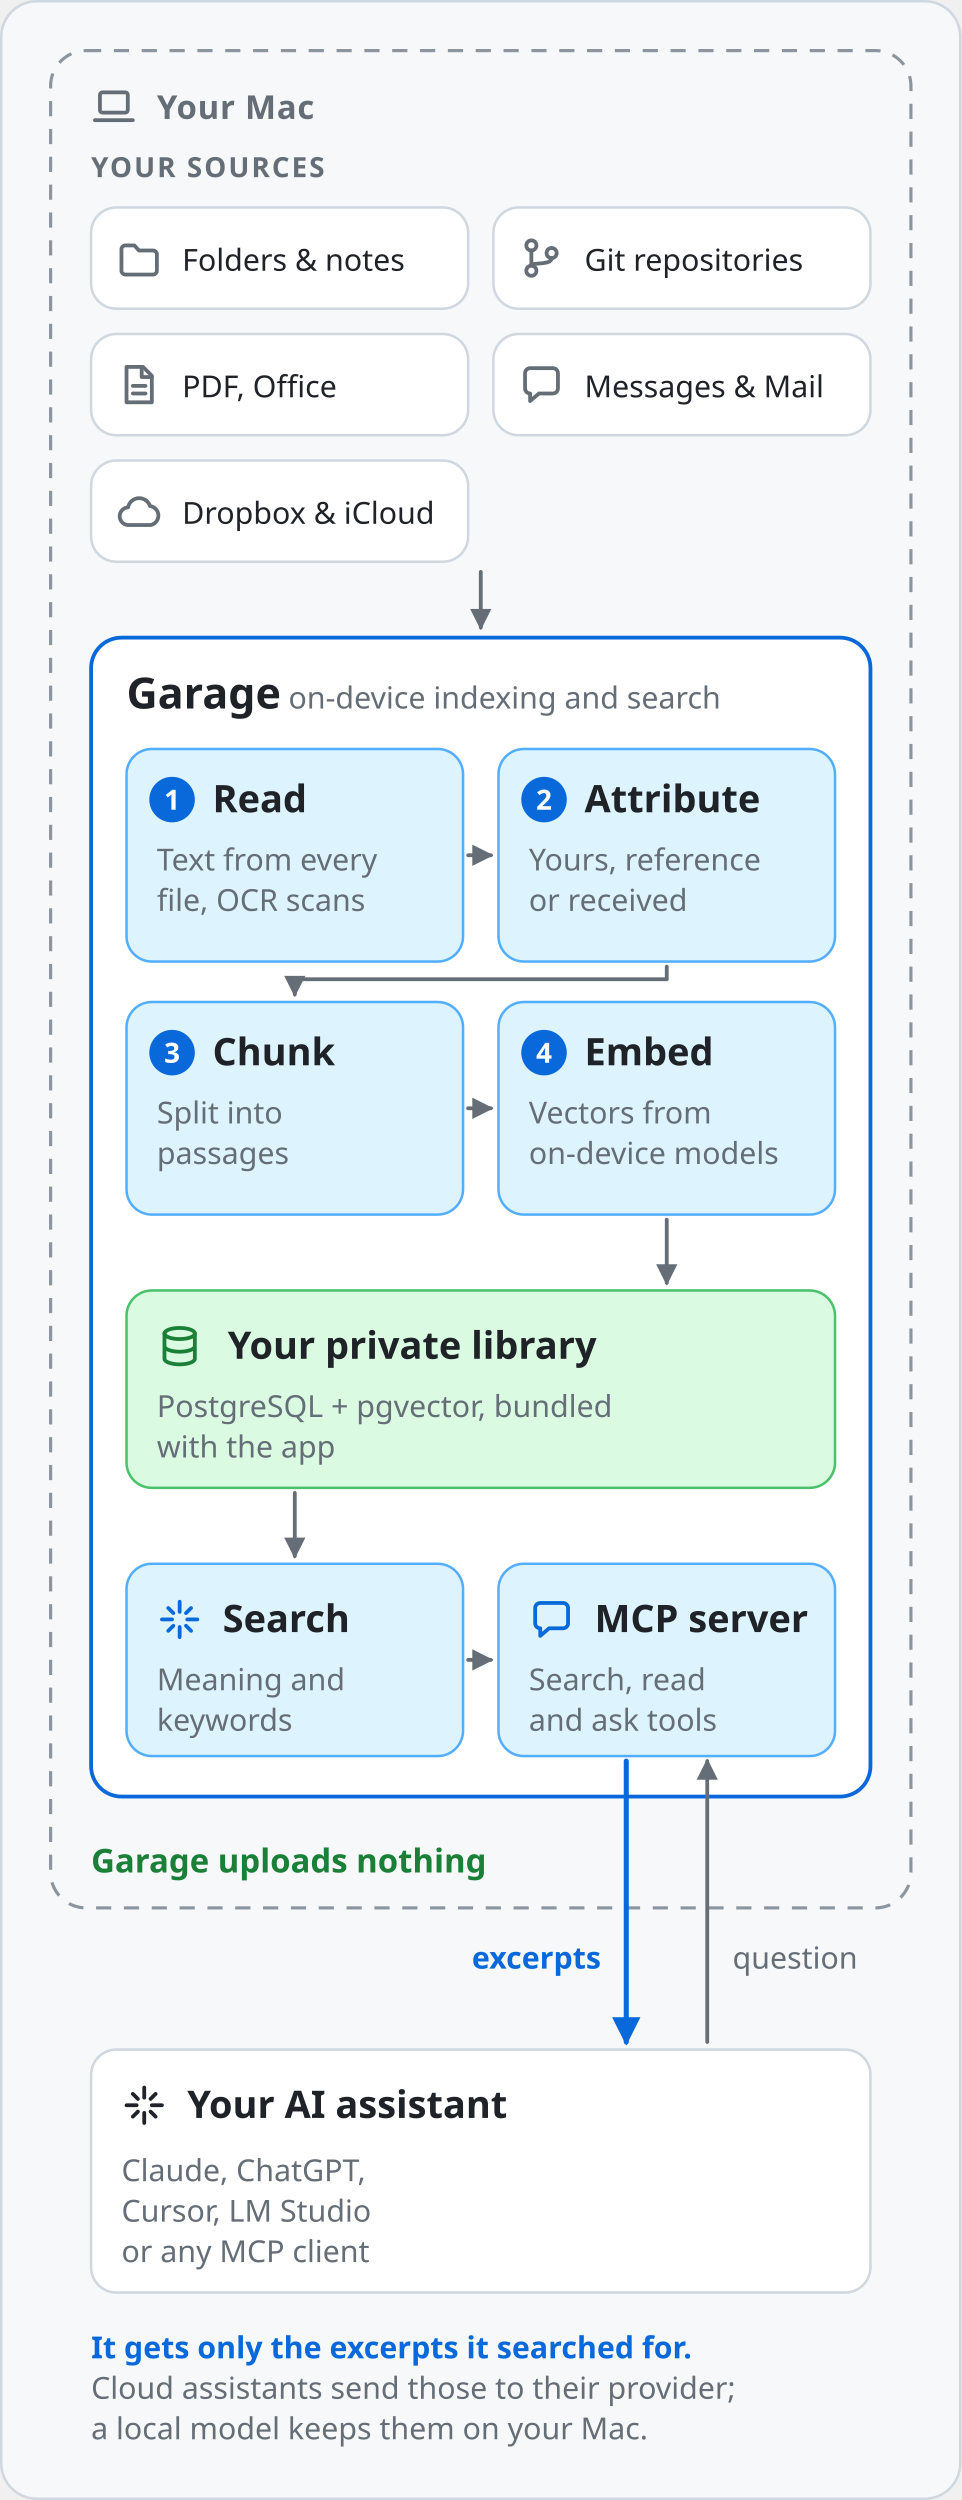
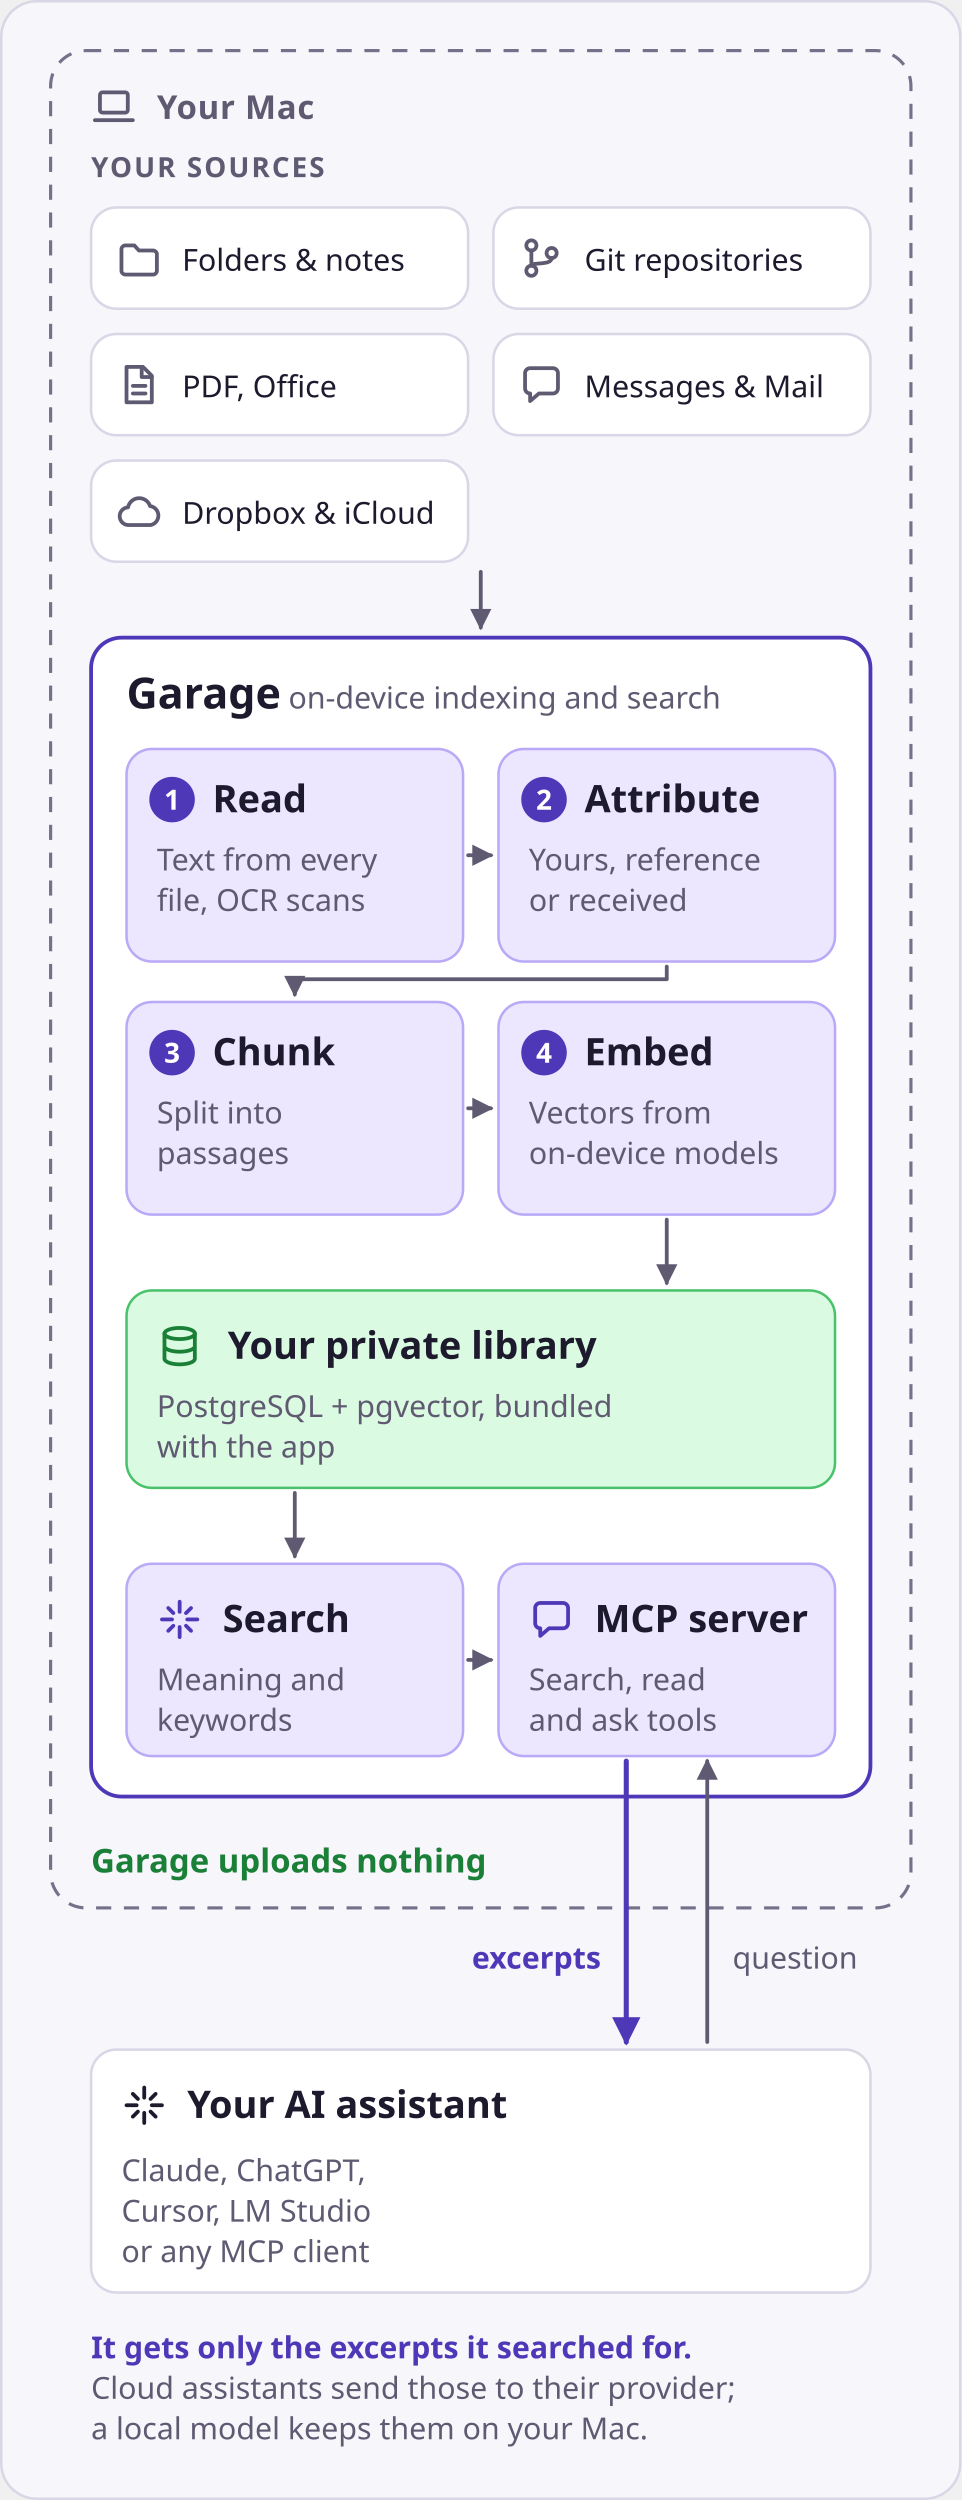
<svg xmlns="http://www.w3.org/2000/svg" viewBox="0 0 380 988" width="380" height="988" role="img" aria-labelledby="title desc" font-family="-apple-system, BlinkMacSystemFont, &quot;Segoe UI&quot;, &quot;Noto Sans&quot;, Helvetica, Arial, sans-serif">
  <defs>
    <marker id="head-arrow" viewBox="0 0 10 10" refX="8" refY="5" markerWidth="7" markerHeight="7" orient="auto-start-reverse">
-       <path d="M1 1 9 5 1 9z" fill="#656d76" />
+       <path d="M1 1 9 5 1 9z" fill="#5f5a72" />
    </marker>
    <marker id="head-accent" viewBox="0 0 10 10" refX="8" refY="5" markerWidth="7" markerHeight="7" orient="auto-start-reverse">
-       <path d="M1 1 9 5 1 9z" fill="#0969da" />
+       <path d="M1 1 9 5 1 9z" fill="#4f38b8" />
    </marker>
  </defs>
-   <rect x="0.5" y="0.5" width="379" height="987" rx="14" fill="#f6f8fa" stroke="#d0d7de" />
-   <rect x="20" y="20" width="340" height="734" rx="14" fill="none" stroke="#8c959f" stroke-width="1.25" stroke-dasharray="6 5" />
-   <g transform="translate(36 33)" fill="none" stroke="#656d76" stroke-width="1.5" stroke-linecap="round" stroke-linejoin="round">
+   <rect x="0.5" y="0.5" width="379" height="987" rx="14" fill="#f7f6fb" stroke="#d9d6e6" />
+   <rect x="20" y="20" width="340" height="734" rx="14" fill="none" stroke="#76718a" stroke-width="1.25" stroke-dasharray="6 5" />
+   <g transform="translate(36 33)" fill="none" stroke="#5f5a72" stroke-width="1.5" stroke-linecap="round" stroke-linejoin="round">
    <rect x="3.5" y="3.5" width="11" height="8" rx="1" />
    <path d="M1.5 14.5h15" />
  </g>
-   <text x="62" y="47" font-size="13" font-weight="600" fill="#656d76" letter-spacing="0.3">Your Mac</text>
-   <rect x="36" y="252" width="308" height="458" rx="12" fill="#ffffff" stroke="#0969da" stroke-width="1.5" />
-   <text x="36" y="70" font-size="11" font-weight="600" fill="#656d76" text-anchor="start" letter-spacing="0.8">YOUR SOURCES</text>
-   <rect x="36.0" y="82" width="149.0" height="40" rx="10" fill="#ffffff" stroke="#d0d7de" stroke-width="1" />
-   <g transform="translate(46.0 93) scale(1.0)" fill="none" stroke="#656d76" stroke-width="1.5" stroke-linecap="round" stroke-linejoin="round">
+   <text x="62" y="47" font-size="13" font-weight="600" fill="#5f5a72" letter-spacing="0.3">Your Mac</text>
+   <rect x="36" y="252" width="308" height="458" rx="12" fill="#ffffff" stroke="#4f38b8" stroke-width="1.5" />
+   <text x="36" y="70" font-size="11" font-weight="600" fill="#5f5a72" text-anchor="start" letter-spacing="0.8">YOUR SOURCES</text>
+   <rect x="36.0" y="82" width="149.0" height="40" rx="10" fill="#ffffff" stroke="#d9d6e6" stroke-width="1" />
+   <g transform="translate(46.0 93) scale(1.0)" fill="none" stroke="#5f5a72" stroke-width="1.5" stroke-linecap="round" stroke-linejoin="round">
    <path d="M2 5.5a1.5 1.5 0 0 1 1.5-1.5h3.6l1.8 2h5.6a1.5 1.5 0 0 1 1.5 1.5v6.5a1.5 1.5 0 0 1-1.5 1.5h-11A1.5 1.5 0 0 1 2 14z" />
  </g>
-   <text x="72.0" y="107" font-size="12" font-weight="400" fill="#1f2328" text-anchor="start">Folders &amp; notes</text>
-   <rect x="195.0" y="82" width="149.0" height="40" rx="10" fill="#ffffff" stroke="#d0d7de" stroke-width="1" />
-   <g transform="translate(205.0 93) scale(1.0)" fill="none" stroke="#656d76" stroke-width="1.5" stroke-linecap="round" stroke-linejoin="round">
+   <text x="72.0" y="107" font-size="12" font-weight="400" fill="#1d1a2e" text-anchor="start">Folders &amp; notes</text>
+   <rect x="195.0" y="82" width="149.0" height="40" rx="10" fill="#ffffff" stroke="#d9d6e6" stroke-width="1" />
+   <g transform="translate(205.0 93) scale(1.0)" fill="none" stroke="#5f5a72" stroke-width="1.5" stroke-linecap="round" stroke-linejoin="round">
    <circle cx="5" cy="4" r="2" />
    <circle cx="5" cy="14" r="2" />
    <circle cx="13" cy="7" r="2" />
    <path d="M5 6v6M13 9c0 3-8 1.5-8 3" />
  </g>
-   <text x="231.0" y="107" font-size="12" font-weight="400" fill="#1f2328" text-anchor="start">Git repositories</text>
-   <rect x="36.0" y="132" width="149.0" height="40" rx="10" fill="#ffffff" stroke="#d0d7de" stroke-width="1" />
-   <g transform="translate(46.0 143) scale(1.0)" fill="none" stroke="#656d76" stroke-width="1.5" stroke-linecap="round" stroke-linejoin="round">
+   <text x="231.0" y="107" font-size="12" font-weight="400" fill="#1d1a2e" text-anchor="start">Git repositories</text>
+   <rect x="36.0" y="132" width="149.0" height="40" rx="10" fill="#ffffff" stroke="#d9d6e6" stroke-width="1" />
+   <g transform="translate(46.0 143) scale(1.0)" fill="none" stroke="#5f5a72" stroke-width="1.5" stroke-linecap="round" stroke-linejoin="round">
    <path d="M4 2h6.5L14 5.5V16H4z" />
    <path d="M10 2v4h4M6.5 9.5h5M6.5 12.5h5" />
  </g>
-   <text x="72.0" y="157" font-size="12" font-weight="400" fill="#1f2328" text-anchor="start">PDF, Office</text>
-   <rect x="195.0" y="132" width="149.0" height="40" rx="10" fill="#ffffff" stroke="#d0d7de" stroke-width="1" />
-   <g transform="translate(205.0 143) scale(1.0)" fill="none" stroke="#656d76" stroke-width="1.5" stroke-linecap="round" stroke-linejoin="round">
+   <text x="72.0" y="157" font-size="12" font-weight="400" fill="#1d1a2e" text-anchor="start">PDF, Office</text>
+   <rect x="195.0" y="132" width="149.0" height="40" rx="10" fill="#ffffff" stroke="#d9d6e6" stroke-width="1" />
+   <g transform="translate(205.0 143) scale(1.0)" fill="none" stroke="#5f5a72" stroke-width="1.5" stroke-linecap="round" stroke-linejoin="round">
    <path d="M2.5 4.5a2 2 0 0 1 2-2h9a2 2 0 0 1 2 2v6a2 2 0 0 1-2 2H8l-3.5 3v-3a2 2 0 0 1-2-2z" />
  </g>
-   <text x="231.0" y="157" font-size="12" font-weight="400" fill="#1f2328" text-anchor="start">Messages &amp; Mail</text>
-   <rect x="36.0" y="182" width="149.0" height="40" rx="10" fill="#ffffff" stroke="#d0d7de" stroke-width="1" />
-   <g transform="translate(46.0 193) scale(1.0)" fill="none" stroke="#656d76" stroke-width="1.5" stroke-linecap="round" stroke-linejoin="round">
+   <text x="231.0" y="157" font-size="12" font-weight="400" fill="#1d1a2e" text-anchor="start">Messages &amp; Mail</text>
+   <rect x="36.0" y="182" width="149.0" height="40" rx="10" fill="#ffffff" stroke="#d9d6e6" stroke-width="1" />
+   <g transform="translate(46.0 193) scale(1.0)" fill="none" stroke="#5f5a72" stroke-width="1.5" stroke-linecap="round" stroke-linejoin="round">
    <path d="M5 14.5a3.5 3.5 0 0 1-.4-7A4.5 4.5 0 0 1 13.3 7a3.8 3.8 0 0 1 .2 7.5z" />
  </g>
-   <text x="72.0" y="207" font-size="12" font-weight="400" fill="#1f2328" text-anchor="start">Dropbox &amp; iCloud</text>
-   <path d="M190.0 226V248" fill="none" stroke="#656d76" stroke-width="1.5" stroke-linecap="round" stroke-linejoin="round" marker-end="url(#head-arrow)" />
-   <text x="50" y="280" font-size="17" font-weight="700" fill="#1f2328" text-anchor="start">Garage</text>
-   <text x="114" y="280" font-size="12" font-weight="400" fill="#656d76" text-anchor="start">on-device indexing and search</text>
-   <rect x="50.0" y="296" width="133.0" height="84" rx="10" fill="#ddf4ff" stroke="#54aeff" stroke-width="1" />
-   <circle cx="68.0" cy="316" r="9" fill="#0969da" />
+   <text x="72.0" y="207" font-size="12" font-weight="400" fill="#1d1a2e" text-anchor="start">Dropbox &amp; iCloud</text>
+   <path d="M190.0 226V248" fill="none" stroke="#5f5a72" stroke-width="1.5" stroke-linecap="round" stroke-linejoin="round" marker-end="url(#head-arrow)" />
+   <text x="50" y="280" font-size="17" font-weight="700" fill="#1d1a2e" text-anchor="start">Garage</text>
+   <text x="114" y="280" font-size="12" font-weight="400" fill="#5f5a72" text-anchor="start">on-device indexing and search</text>
+   <rect x="50.0" y="296" width="133.0" height="84" rx="10" fill="#ece7ff" stroke="#b9a9f7" stroke-width="1" />
+   <circle cx="68.0" cy="316" r="9" fill="#4f38b8" />
  <text x="68.0" y="320" font-size="11" font-weight="700" fill="#ffffff" text-anchor="middle">1</text>
-   <text x="84.0" y="321" font-size="15" font-weight="600" fill="#1f2328" text-anchor="start">Read</text>
-   <text x="62.0" y="344" font-size="12" font-weight="400" fill="#656d76" text-anchor="start">Text from every</text>
-   <text x="62.0" y="360" font-size="12" font-weight="400" fill="#656d76" text-anchor="start">file, OCR scans</text>
-   <rect x="197.0" y="296" width="133.0" height="84" rx="10" fill="#ddf4ff" stroke="#54aeff" stroke-width="1" />
-   <circle cx="215.0" cy="316" r="9" fill="#0969da" />
+   <text x="84.0" y="321" font-size="15" font-weight="600" fill="#1d1a2e" text-anchor="start">Read</text>
+   <text x="62.0" y="344" font-size="12" font-weight="400" fill="#5f5a72" text-anchor="start">Text from every</text>
+   <text x="62.0" y="360" font-size="12" font-weight="400" fill="#5f5a72" text-anchor="start">file, OCR scans</text>
+   <rect x="197.0" y="296" width="133.0" height="84" rx="10" fill="#ece7ff" stroke="#b9a9f7" stroke-width="1" />
+   <circle cx="215.0" cy="316" r="9" fill="#4f38b8" />
  <text x="215.0" y="320" font-size="11" font-weight="700" fill="#ffffff" text-anchor="middle">2</text>
-   <text x="231.0" y="321" font-size="15" font-weight="600" fill="#1f2328" text-anchor="start">Attribute</text>
-   <text x="209.0" y="344" font-size="12" font-weight="400" fill="#656d76" text-anchor="start">Yours, reference</text>
-   <text x="209.0" y="360" font-size="12" font-weight="400" fill="#656d76" text-anchor="start">or received</text>
-   <rect x="50.0" y="396" width="133.0" height="84" rx="10" fill="#ddf4ff" stroke="#54aeff" stroke-width="1" />
-   <circle cx="68.0" cy="416" r="9" fill="#0969da" />
+   <text x="231.0" y="321" font-size="15" font-weight="600" fill="#1d1a2e" text-anchor="start">Attribute</text>
+   <text x="209.0" y="344" font-size="12" font-weight="400" fill="#5f5a72" text-anchor="start">Yours, reference</text>
+   <text x="209.0" y="360" font-size="12" font-weight="400" fill="#5f5a72" text-anchor="start">or received</text>
+   <rect x="50.0" y="396" width="133.0" height="84" rx="10" fill="#ece7ff" stroke="#b9a9f7" stroke-width="1" />
+   <circle cx="68.0" cy="416" r="9" fill="#4f38b8" />
  <text x="68.0" y="420" font-size="11" font-weight="700" fill="#ffffff" text-anchor="middle">3</text>
-   <text x="84.0" y="421" font-size="15" font-weight="600" fill="#1f2328" text-anchor="start">Chunk</text>
-   <text x="62.0" y="444" font-size="12" font-weight="400" fill="#656d76" text-anchor="start">Split into</text>
-   <text x="62.0" y="460" font-size="12" font-weight="400" fill="#656d76" text-anchor="start">passages</text>
-   <rect x="197.0" y="396" width="133.0" height="84" rx="10" fill="#ddf4ff" stroke="#54aeff" stroke-width="1" />
-   <circle cx="215.0" cy="416" r="9" fill="#0969da" />
+   <text x="84.0" y="421" font-size="15" font-weight="600" fill="#1d1a2e" text-anchor="start">Chunk</text>
+   <text x="62.0" y="444" font-size="12" font-weight="400" fill="#5f5a72" text-anchor="start">Split into</text>
+   <text x="62.0" y="460" font-size="12" font-weight="400" fill="#5f5a72" text-anchor="start">passages</text>
+   <rect x="197.0" y="396" width="133.0" height="84" rx="10" fill="#ece7ff" stroke="#b9a9f7" stroke-width="1" />
+   <circle cx="215.0" cy="416" r="9" fill="#4f38b8" />
  <text x="215.0" y="420" font-size="11" font-weight="700" fill="#ffffff" text-anchor="middle">4</text>
-   <text x="231.0" y="421" font-size="15" font-weight="600" fill="#1f2328" text-anchor="start">Embed</text>
-   <text x="209.0" y="444" font-size="12" font-weight="400" fill="#656d76" text-anchor="start">Vectors from</text>
-   <text x="209.0" y="460" font-size="12" font-weight="400" fill="#656d76" text-anchor="start">on-device models</text>
-   <path d="M185.0 338H194.0" fill="none" stroke="#656d76" stroke-width="1.5" stroke-linecap="round" stroke-linejoin="round" marker-end="url(#head-arrow)" />
-   <path d="M263.5 382V387H116.5V393" fill="none" stroke="#656d76" stroke-width="1.5" stroke-linecap="round" stroke-linejoin="round" marker-end="url(#head-arrow)" />
-   <path d="M185.0 438H194.0" fill="none" stroke="#656d76" stroke-width="1.5" stroke-linecap="round" stroke-linejoin="round" marker-end="url(#head-arrow)" />
+   <text x="231.0" y="421" font-size="15" font-weight="600" fill="#1d1a2e" text-anchor="start">Embed</text>
+   <text x="209.0" y="444" font-size="12" font-weight="400" fill="#5f5a72" text-anchor="start">Vectors from</text>
+   <text x="209.0" y="460" font-size="12" font-weight="400" fill="#5f5a72" text-anchor="start">on-device models</text>
+   <path d="M185.0 338H194.0" fill="none" stroke="#5f5a72" stroke-width="1.5" stroke-linecap="round" stroke-linejoin="round" marker-end="url(#head-arrow)" />
+   <path d="M263.5 382V387H116.5V393" fill="none" stroke="#5f5a72" stroke-width="1.5" stroke-linecap="round" stroke-linejoin="round" marker-end="url(#head-arrow)" />
+   <path d="M185.0 438H194.0" fill="none" stroke="#5f5a72" stroke-width="1.5" stroke-linecap="round" stroke-linejoin="round" marker-end="url(#head-arrow)" />
  <rect x="50" y="510" width="280" height="78" rx="10" fill="#dafbe1" stroke="#4ac26b" stroke-width="1" />
  <g transform="translate(62 523) scale(1.0)" fill="none" stroke="#1a7f37" stroke-width="1.5" stroke-linecap="round" stroke-linejoin="round">
    <ellipse cx="9" cy="4" rx="6" ry="2.2" />
    <path d="M3 4v10c0 1.2 2.7 2.2 6 2.2s6-1 6-2.2V4M3 9c0 1.2 2.7 2.2 6 2.2s6-1 6-2.2" />
  </g>
-   <text x="90" y="537" font-size="15" font-weight="600" fill="#1f2328" text-anchor="start">Your private library</text>
-   <text x="62" y="560" font-size="12" font-weight="400" fill="#656d76" text-anchor="start">PostgreSQL + pgvector, bundled</text>
-   <text x="62" y="576" font-size="12" font-weight="400" fill="#656d76" text-anchor="start">with the app</text>
-   <path d="M263.5 482V507" fill="none" stroke="#656d76" stroke-width="1.5" stroke-linecap="round" stroke-linejoin="round" marker-end="url(#head-arrow)" />
-   <rect x="50" y="618" width="133.0" height="76" rx="10" fill="#ddf4ff" stroke="#54aeff" stroke-width="1" />
-   <g transform="translate(62 631) scale(1.0)" fill="none" stroke="#0969da" stroke-width="1.5" stroke-linecap="round" stroke-linejoin="round">
+   <text x="90" y="537" font-size="15" font-weight="600" fill="#1d1a2e" text-anchor="start">Your private library</text>
+   <text x="62" y="560" font-size="12" font-weight="400" fill="#5f5a72" text-anchor="start">PostgreSQL + pgvector, bundled</text>
+   <text x="62" y="576" font-size="12" font-weight="400" fill="#5f5a72" text-anchor="start">with the app</text>
+   <path d="M263.5 482V507" fill="none" stroke="#5f5a72" stroke-width="1.5" stroke-linecap="round" stroke-linejoin="round" marker-end="url(#head-arrow)" />
+   <rect x="50" y="618" width="133.0" height="76" rx="10" fill="#ece7ff" stroke="#b9a9f7" stroke-width="1" />
+   <g transform="translate(62 631) scale(1.0)" fill="none" stroke="#4f38b8" stroke-width="1.5" stroke-linecap="round" stroke-linejoin="round">
    <path d="M9 2v4M9 12v4M2 9h4M12 9h4M4.5 4.5l2 2M11.5 11.5l2 2M13.5 4.5l-2 2M6.5 11.5l-2 2" />
  </g>
-   <text x="88" y="645" font-size="15" font-weight="600" fill="#1f2328" text-anchor="start">Search</text>
-   <text x="62" y="668" font-size="12" font-weight="400" fill="#656d76" text-anchor="start">Meaning and</text>
-   <text x="62" y="684" font-size="12" font-weight="400" fill="#656d76" text-anchor="start">keywords</text>
-   <rect x="197.0" y="618" width="133.0" height="76" rx="10" fill="#ddf4ff" stroke="#54aeff" stroke-width="1" />
-   <g transform="translate(209.0 631) scale(1.0)" fill="none" stroke="#0969da" stroke-width="1.5" stroke-linecap="round" stroke-linejoin="round">
+   <text x="88" y="645" font-size="15" font-weight="600" fill="#1d1a2e" text-anchor="start">Search</text>
+   <text x="62" y="668" font-size="12" font-weight="400" fill="#5f5a72" text-anchor="start">Meaning and</text>
+   <text x="62" y="684" font-size="12" font-weight="400" fill="#5f5a72" text-anchor="start">keywords</text>
+   <rect x="197.0" y="618" width="133.0" height="76" rx="10" fill="#ece7ff" stroke="#b9a9f7" stroke-width="1" />
+   <g transform="translate(209.0 631) scale(1.0)" fill="none" stroke="#4f38b8" stroke-width="1.5" stroke-linecap="round" stroke-linejoin="round">
    <path d="M2.5 4.5a2 2 0 0 1 2-2h9a2 2 0 0 1 2 2v6a2 2 0 0 1-2 2H8l-3.5 3v-3a2 2 0 0 1-2-2z" />
  </g>
-   <text x="235.0" y="645" font-size="15" font-weight="600" fill="#1f2328" text-anchor="start">MCP server</text>
-   <text x="209.0" y="668" font-size="12" font-weight="400" fill="#656d76" text-anchor="start">Search, read</text>
-   <text x="209.0" y="684" font-size="12" font-weight="400" fill="#656d76" text-anchor="start">and ask tools</text>
-   <path d="M116.5 590V615" fill="none" stroke="#656d76" stroke-width="1.5" stroke-linecap="round" stroke-linejoin="round" marker-end="url(#head-arrow)" />
-   <path d="M185.0 656H194.0" fill="none" stroke="#656d76" stroke-width="1.5" stroke-linecap="round" stroke-linejoin="round" marker-end="url(#head-arrow)" />
+   <text x="235.0" y="645" font-size="15" font-weight="600" fill="#1d1a2e" text-anchor="start">MCP server</text>
+   <text x="209.0" y="668" font-size="12" font-weight="400" fill="#5f5a72" text-anchor="start">Search, read</text>
+   <text x="209.0" y="684" font-size="12" font-weight="400" fill="#5f5a72" text-anchor="start">and ask tools</text>
+   <path d="M116.5 590V615" fill="none" stroke="#5f5a72" stroke-width="1.5" stroke-linecap="round" stroke-linejoin="round" marker-end="url(#head-arrow)" />
+   <path d="M185.0 656H194.0" fill="none" stroke="#5f5a72" stroke-width="1.5" stroke-linecap="round" stroke-linejoin="round" marker-end="url(#head-arrow)" />
  <text x="36" y="740" font-size="13" font-weight="600" fill="#1a7f37" text-anchor="start">Garage uploads nothing</text>
-   <path d="M247.5 696V807" fill="none" stroke="#0969da" stroke-width="2" stroke-linecap="round" stroke-linejoin="round" marker-end="url(#head-accent)" />
-   <path d="M279.5 807V696" fill="none" stroke="#656d76" stroke-width="1.5" stroke-linecap="round" stroke-linejoin="round" marker-end="url(#head-arrow)" />
-   <text x="289.5" y="778" font-size="12" font-weight="400" fill="#656d76" text-anchor="start">question</text>
-   <text x="237.5" y="778" font-size="12" font-weight="600" fill="#0969da" text-anchor="end">excerpts</text>
-   <rect x="36" y="810" width="308" height="96" rx="10" fill="#ffffff" stroke="#d0d7de" stroke-width="1" />
-   <g transform="translate(48 823) scale(1.0)" fill="none" stroke="#1f2328" stroke-width="1.5" stroke-linecap="round" stroke-linejoin="round">
+   <path d="M247.5 696V807" fill="none" stroke="#4f38b8" stroke-width="2" stroke-linecap="round" stroke-linejoin="round" marker-end="url(#head-accent)" />
+   <path d="M279.5 807V696" fill="none" stroke="#5f5a72" stroke-width="1.5" stroke-linecap="round" stroke-linejoin="round" marker-end="url(#head-arrow)" />
+   <text x="289.5" y="778" font-size="12" font-weight="400" fill="#5f5a72" text-anchor="start">question</text>
+   <text x="237.5" y="778" font-size="12" font-weight="600" fill="#4f38b8" text-anchor="end">excerpts</text>
+   <rect x="36" y="810" width="308" height="96" rx="10" fill="#ffffff" stroke="#d9d6e6" stroke-width="1" />
+   <g transform="translate(48 823) scale(1.0)" fill="none" stroke="#1d1a2e" stroke-width="1.5" stroke-linecap="round" stroke-linejoin="round">
    <path d="M9 2v4M9 12v4M2 9h4M12 9h4M4.5 4.5l2 2M11.5 11.5l2 2M13.5 4.5l-2 2M6.5 11.5l-2 2" />
  </g>
-   <text x="74" y="837" font-size="15" font-weight="600" fill="#1f2328" text-anchor="start">Your AI assistant</text>
-   <text x="48" y="862" font-size="12" font-weight="400" fill="#656d76" text-anchor="start">Claude, ChatGPT,</text>
-   <text x="48" y="878" font-size="12" font-weight="400" fill="#656d76" text-anchor="start">Cursor, LM Studio</text>
-   <text x="48" y="894" font-size="12" font-weight="400" fill="#656d76" text-anchor="start">or any MCP client</text>
-   <text x="36" y="932" font-size="12" font-weight="600" fill="#0969da" text-anchor="start">It gets only the excerpts it searched for.</text>
-   <text x="36" y="948" font-size="12" font-weight="400" fill="#656d76" text-anchor="start">Cloud assistants send those to their provider;</text>
-   <text x="36" y="964" font-size="12" font-weight="400" fill="#656d76" text-anchor="start">a local model keeps them on your Mac.</text>
+   <text x="74" y="837" font-size="15" font-weight="600" fill="#1d1a2e" text-anchor="start">Your AI assistant</text>
+   <text x="48" y="862" font-size="12" font-weight="400" fill="#5f5a72" text-anchor="start">Claude, ChatGPT,</text>
+   <text x="48" y="878" font-size="12" font-weight="400" fill="#5f5a72" text-anchor="start">Cursor, LM Studio</text>
+   <text x="48" y="894" font-size="12" font-weight="400" fill="#5f5a72" text-anchor="start">or any MCP client</text>
+   <text x="36" y="932" font-size="12" font-weight="600" fill="#4f38b8" text-anchor="start">It gets only the excerpts it searched for.</text>
+   <text x="36" y="948" font-size="12" font-weight="400" fill="#5f5a72" text-anchor="start">Cloud assistants send those to their provider;</text>
+   <text x="36" y="964" font-size="12" font-weight="400" fill="#5f5a72" text-anchor="start">a local model keeps them on your Mac.</text>
</svg>
